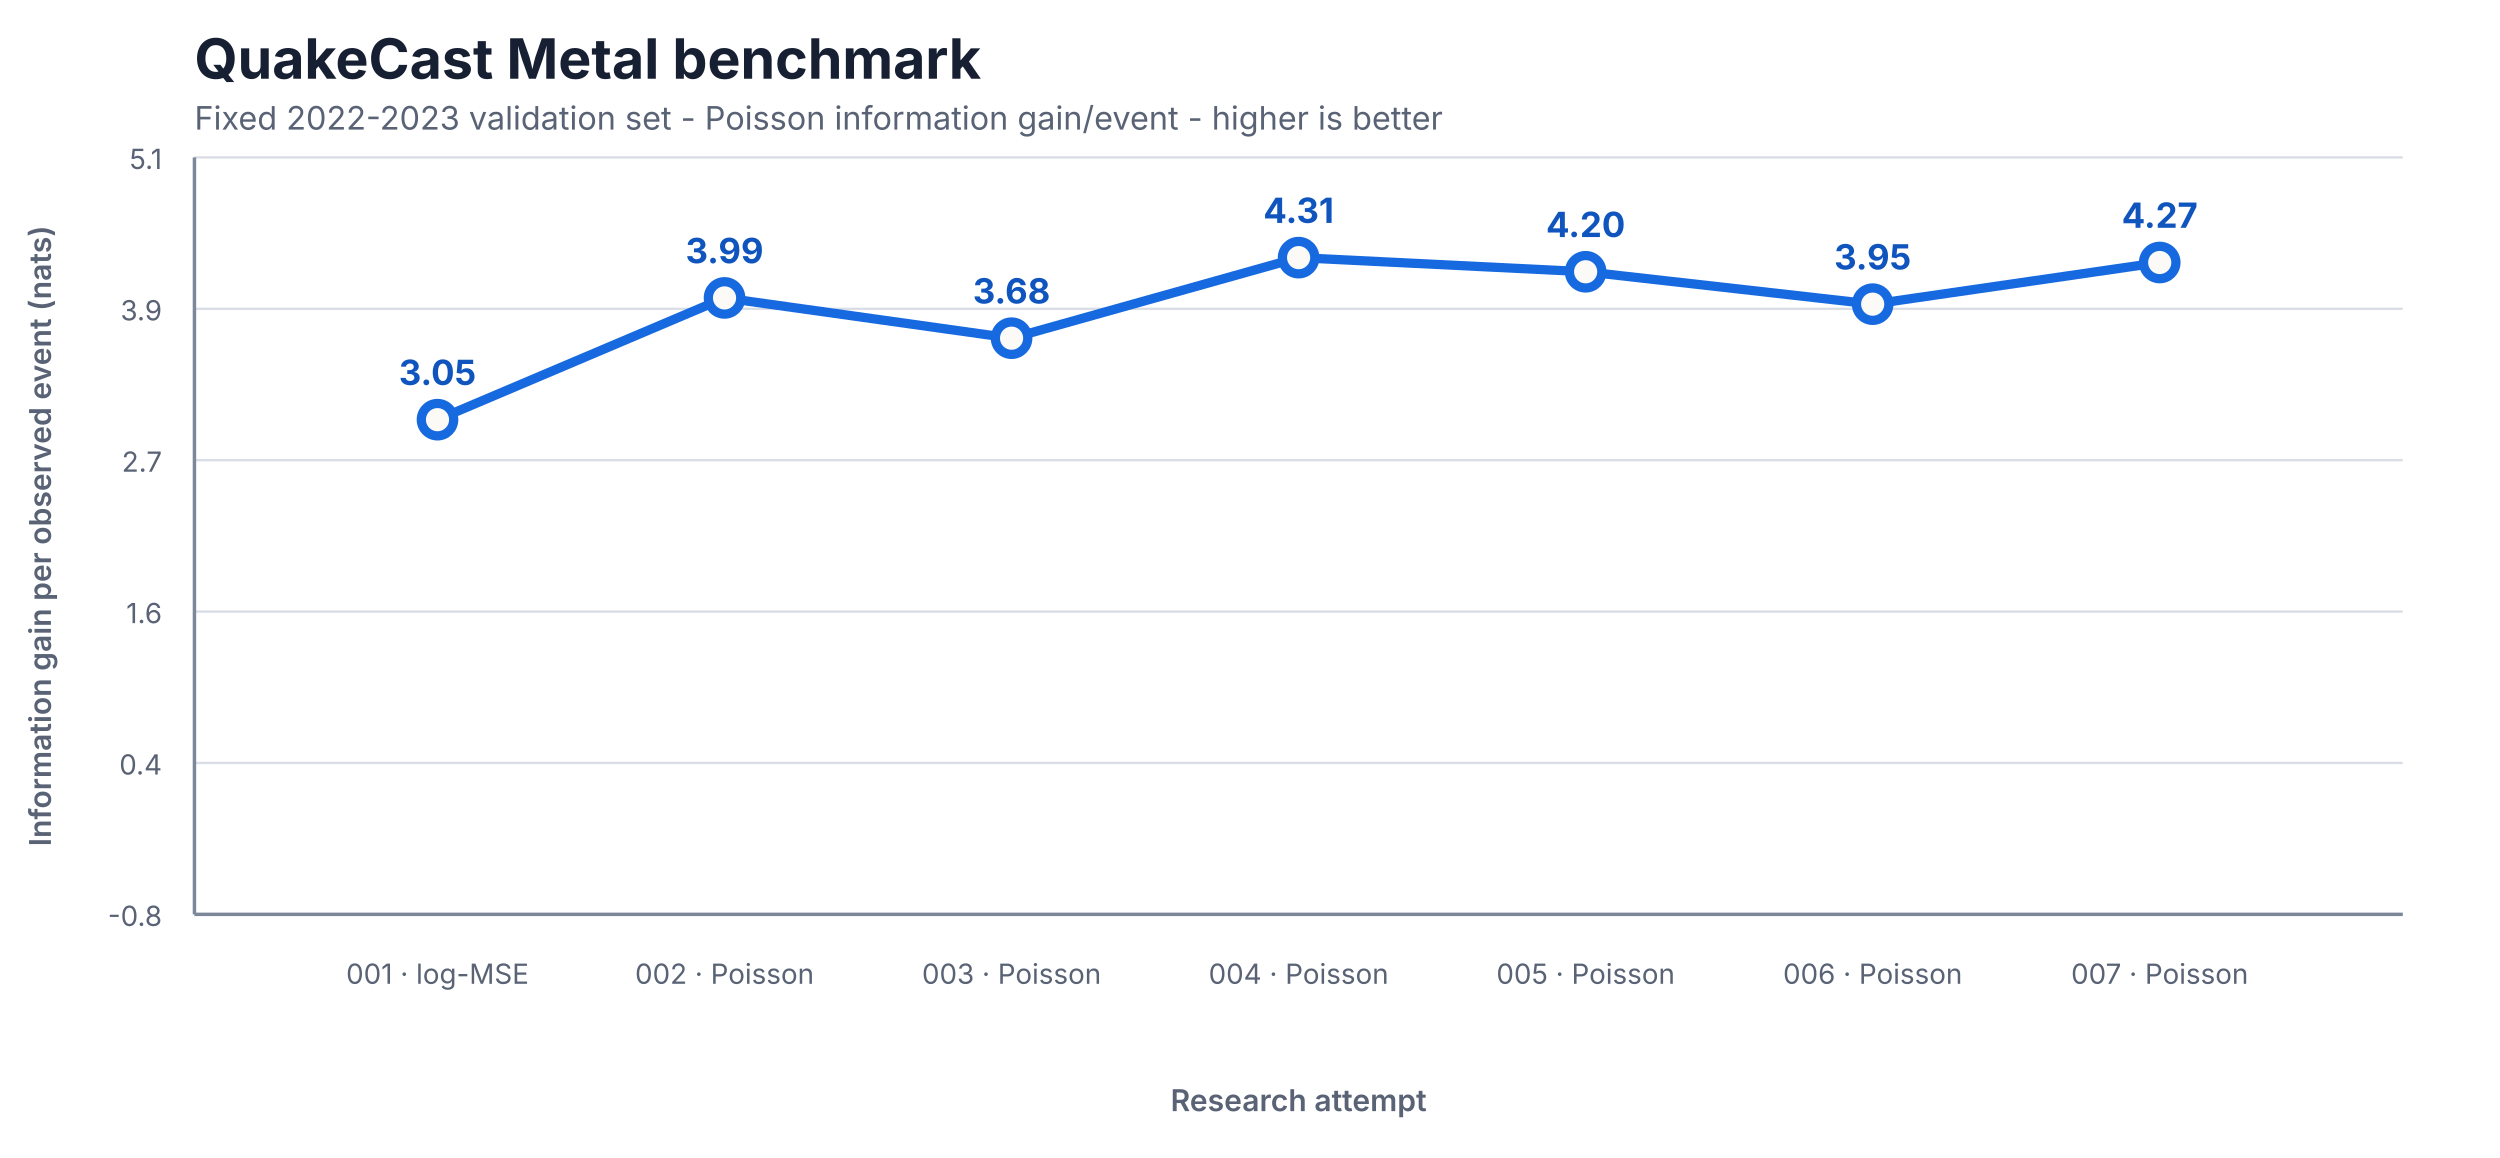
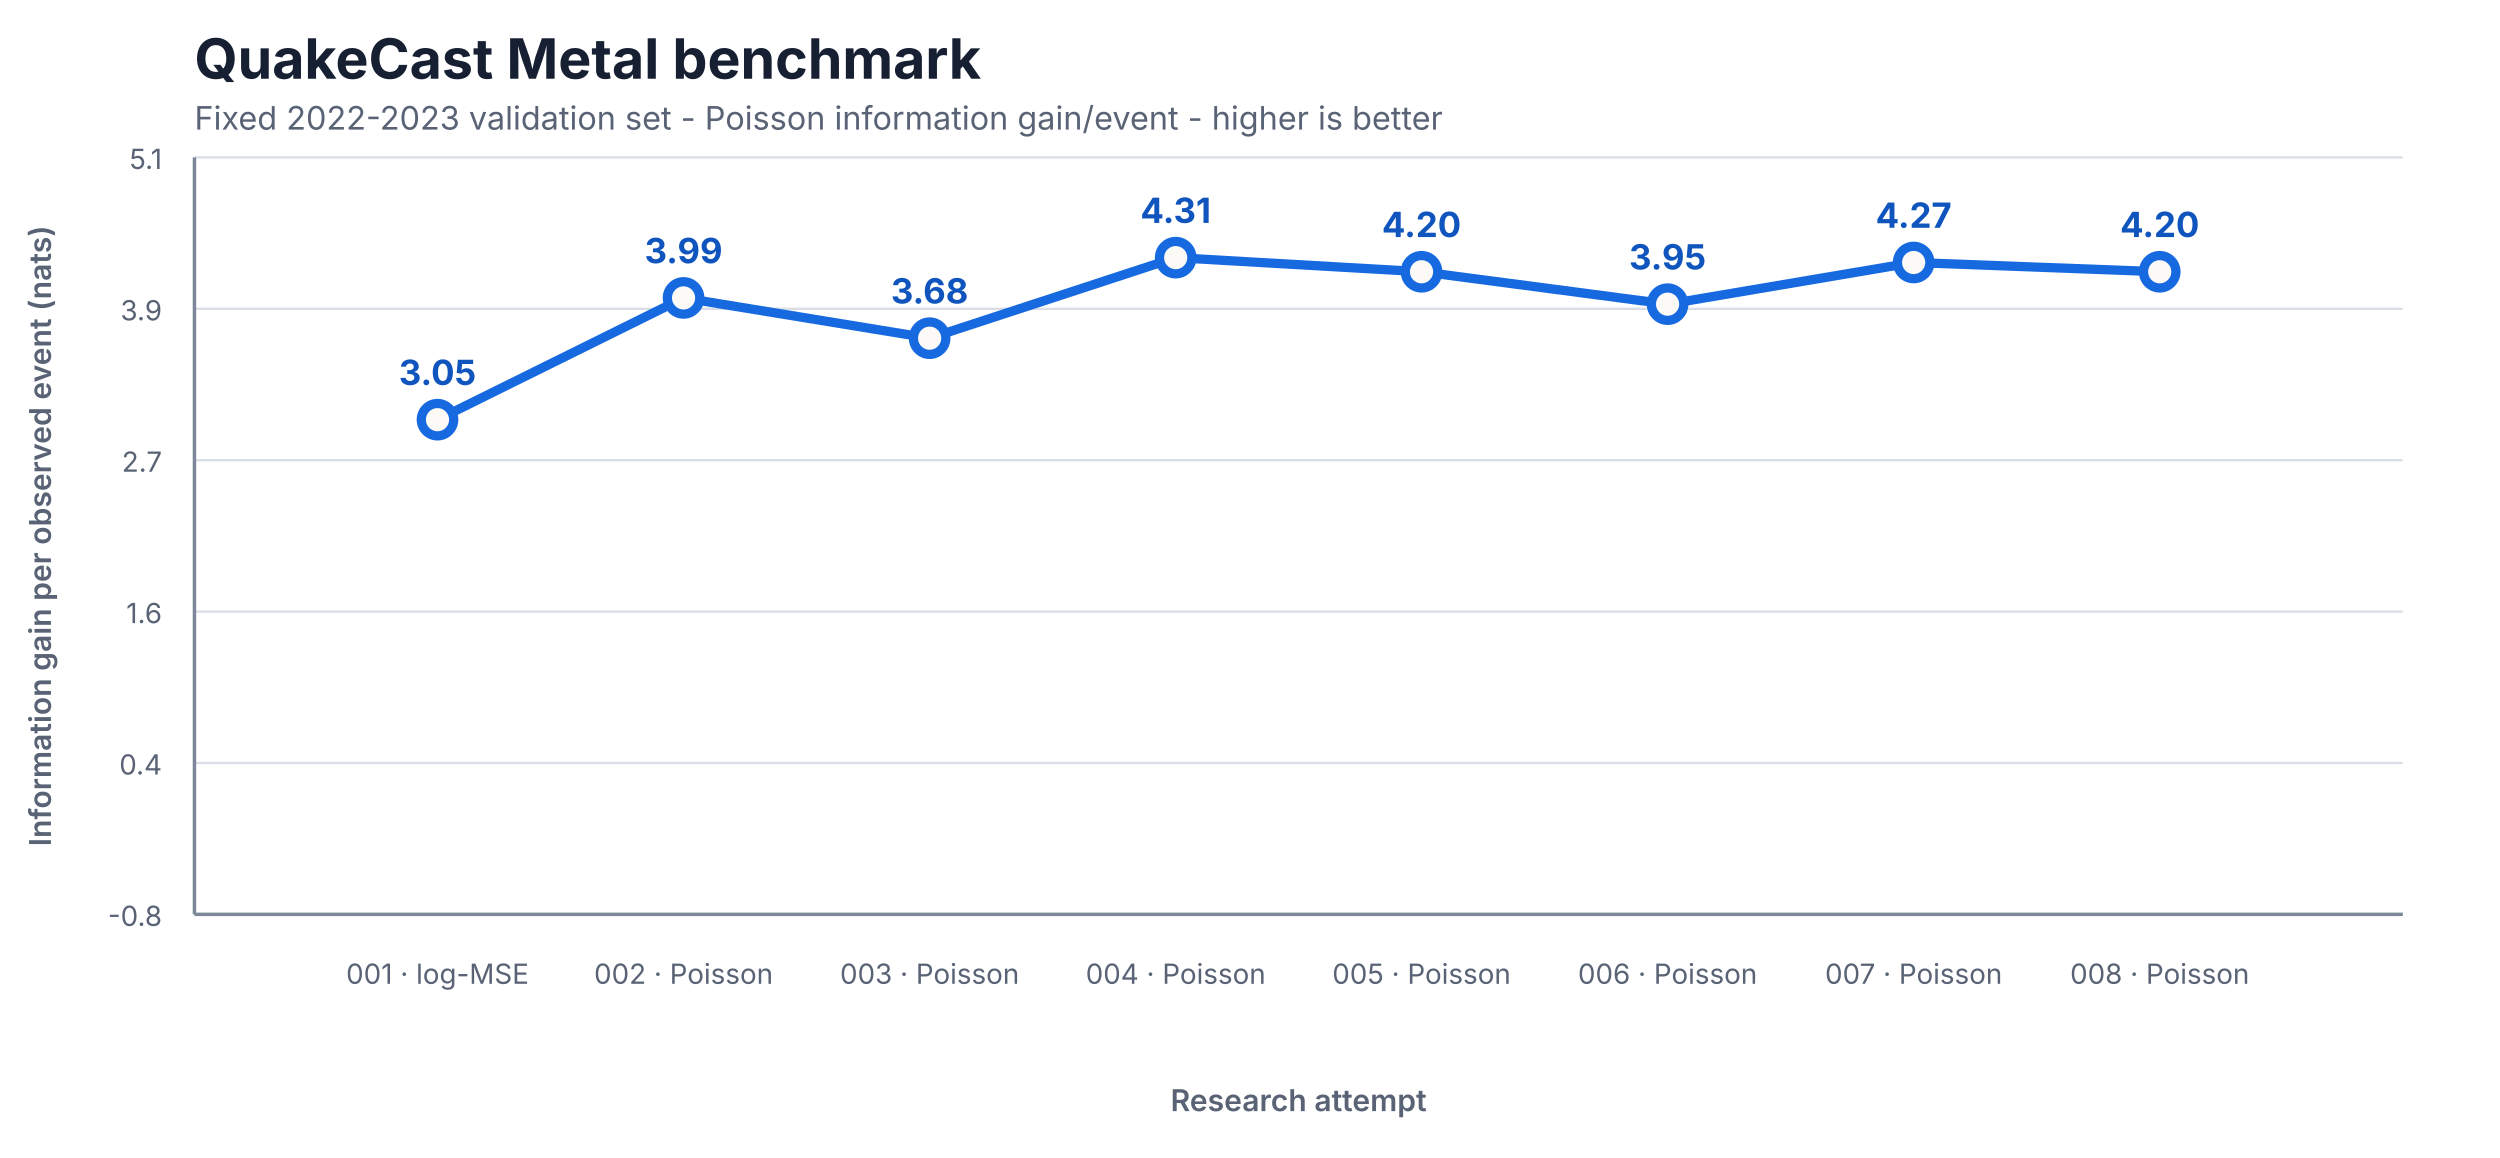
<svg xmlns="http://www.w3.org/2000/svg" width="1080" height="500" viewBox="0 0 1080 500" role="img" aria-labelledby="title desc">
  <style>
  :root { color-scheme: light dark; }
  svg { background: #fbfaf7; font-family: ui-sans-serif, -apple-system, BlinkMacSystemFont, "Segoe UI", sans-serif; }
  .title { fill: #172033; font-size: 24px; font-weight: 700; }
  .subtitle, .tick, .axis-label, .attempt, .empty { fill: #596375; }
  .subtitle { font-size: 14px; } .tick { font-size: 12px; } .axis-label { font-size: 13px; font-weight: 600; }
  .grid { stroke: #d9dde5; stroke-width: 1; } .axis { stroke: #7c8799; stroke-width: 1.5; }
  .series { fill: none; stroke: #1769e0; stroke-width: 4; stroke-linejoin: round; stroke-linecap: round; }
  .point { fill: #fbfaf7; stroke: #1769e0; stroke-width: 4; }
  .value { fill: #0f55bd; font-size: 15px; font-weight: 700; } .attempt { font-size: 12px; }
  @media (prefers-color-scheme: dark) {
    svg { background: #10141c; } .title { fill: #eef3fb; } .subtitle, .tick, .axis-label, .attempt, .empty { fill: #aeb8c7; }
    .grid { stroke: #2c3441; } .axis { stroke: #697588; } .series { stroke: #68a0ff; }
    .point { fill: #10141c; stroke: #68a0ff; } .value { fill: #8bb8ff; }
  }
</style>
  <text class="title" x="84" y="34">QuakeCast Metal benchmark</text>
  <text class="subtitle" x="84" y="56">Fixed 2022-2023 validation set - Poisson information gain/event - higher is better</text>
  <line class="grid" x1="84" y1="395.0" x2="1038" y2="395.0" />
  <text class="tick" x="70" y="400.0" text-anchor="end">-0.8</text>
  <line class="grid" x1="84" y1="329.6" x2="1038" y2="329.6" />
  <text class="tick" x="70" y="334.6" text-anchor="end">0.4</text>
  <line class="grid" x1="84" y1="264.2" x2="1038" y2="264.2" />
  <text class="tick" x="70" y="269.2" text-anchor="end">1.6</text>
  <line class="grid" x1="84" y1="198.8" x2="1038" y2="198.8" />
  <text class="tick" x="70" y="203.8" text-anchor="end">2.7</text>
  <line class="grid" x1="84" y1="133.4" x2="1038" y2="133.4" />
  <text class="tick" x="70" y="138.4" text-anchor="end">3.9</text>
  <line class="grid" x1="84" y1="68.0" x2="1038" y2="68.0" />
  <text class="tick" x="70" y="73.0" text-anchor="end">5.1</text>
  <line class="axis" x1="84" y1="68" x2="84" y2="395" />
  <line class="axis" x1="84" y1="395" x2="1038" y2="395" />
  <text class="axis-label" transform="translate(22 231.5) rotate(-90)" text-anchor="middle">Information gain per observed event (nats)</text>
  <text class="axis-label" x="561.0" y="480" text-anchor="middle">Research attempt</text>
-   <polyline class="series" points="189.0,181.3 313.0,128.7 437.0,146.1 561.0,111.3 685.0,117.4 809.0,131.4 933.0,113.4" />
+   <polyline class="series" points="189.0,181.3 295.3,128.7 401.6,146.1 507.9,111.3 614.1,117.4 720.4,131.4 826.7,113.4 933.0,117.4" />
  <circle class="point" cx="189.0" cy="181.3" r="7" />
  <text class="value" x="189.0" y="166.3" text-anchor="middle">3.05</text>
  <text class="attempt" x="189.0" y="425" text-anchor="middle">001 · log-MSE</text>
-   <circle class="point" cx="313.0" cy="128.7" r="7" />
-   <text class="value" x="313.0" y="113.7" text-anchor="middle">3.99</text>
-   <text class="attempt" x="313.0" y="425" text-anchor="middle">002 · Poisson</text>
-   <circle class="point" cx="437.0" cy="146.1" r="7" />
-   <text class="value" x="437.0" y="131.1" text-anchor="middle">3.68</text>
-   <text class="attempt" x="437.0" y="425" text-anchor="middle">003 · Poisson</text>
-   <circle class="point" cx="561.0" cy="111.3" r="7" />
-   <text class="value" x="561.0" y="96.3" text-anchor="middle">4.31</text>
-   <text class="attempt" x="561.0" y="425" text-anchor="middle">004 · Poisson</text>
-   <circle class="point" cx="685.0" cy="117.4" r="7" />
-   <text class="value" x="685.0" y="102.4" text-anchor="middle">4.20</text>
-   <text class="attempt" x="685.0" y="425" text-anchor="middle">005 · Poisson</text>
-   <circle class="point" cx="809.0" cy="131.4" r="7" />
-   <text class="value" x="809.0" y="116.4" text-anchor="middle">3.95</text>
-   <text class="attempt" x="809.0" y="425" text-anchor="middle">006 · Poisson</text>
-   <circle class="point" cx="933.0" cy="113.4" r="7" />
-   <text class="value" x="933.0" y="98.4" text-anchor="middle">4.27</text>
-   <text class="attempt" x="933.0" y="425" text-anchor="middle">007 · Poisson</text>
+   <circle class="point" cx="295.3" cy="128.7" r="7" />
+   <text class="value" x="295.3" y="113.7" text-anchor="middle">3.99</text>
+   <text class="attempt" x="295.3" y="425" text-anchor="middle">002 · Poisson</text>
+   <circle class="point" cx="401.6" cy="146.1" r="7" />
+   <text class="value" x="401.6" y="131.1" text-anchor="middle">3.68</text>
+   <text class="attempt" x="401.6" y="425" text-anchor="middle">003 · Poisson</text>
+   <circle class="point" cx="507.9" cy="111.3" r="7" />
+   <text class="value" x="507.9" y="96.3" text-anchor="middle">4.31</text>
+   <text class="attempt" x="507.9" y="425" text-anchor="middle">004 · Poisson</text>
+   <circle class="point" cx="614.1" cy="117.4" r="7" />
+   <text class="value" x="614.1" y="102.4" text-anchor="middle">4.20</text>
+   <text class="attempt" x="614.1" y="425" text-anchor="middle">005 · Poisson</text>
+   <circle class="point" cx="720.4" cy="131.4" r="7" />
+   <text class="value" x="720.4" y="116.4" text-anchor="middle">3.95</text>
+   <text class="attempt" x="720.4" y="425" text-anchor="middle">006 · Poisson</text>
+   <circle class="point" cx="826.7" cy="113.4" r="7" />
+   <text class="value" x="826.7" y="98.4" text-anchor="middle">4.27</text>
+   <text class="attempt" x="826.7" y="425" text-anchor="middle">007 · Poisson</text>
+   <circle class="point" cx="933.0" cy="117.4" r="7" />
+   <text class="value" x="933.0" y="102.4" text-anchor="middle">4.20</text>
+   <text class="attempt" x="933.0" y="425" text-anchor="middle">008 · Poisson</text>
</svg>
